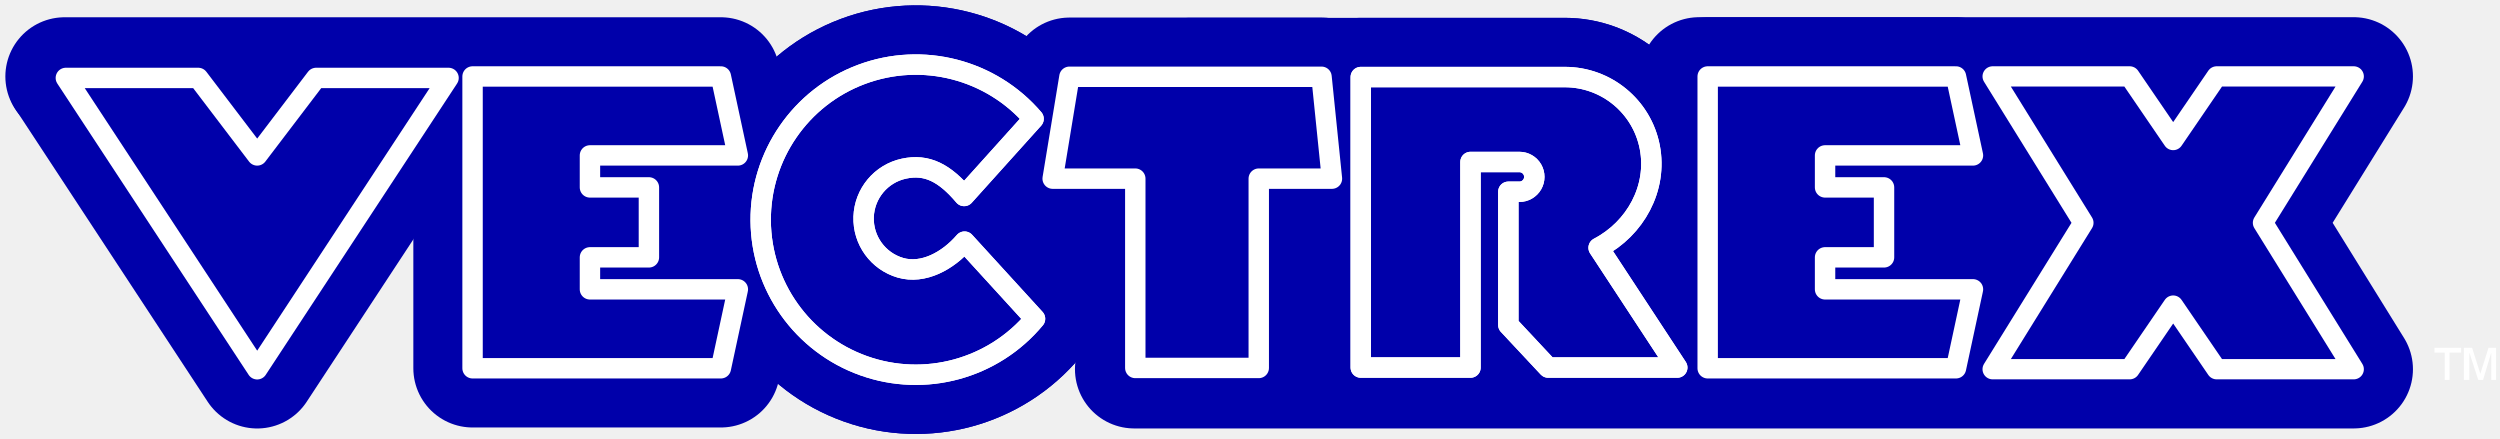
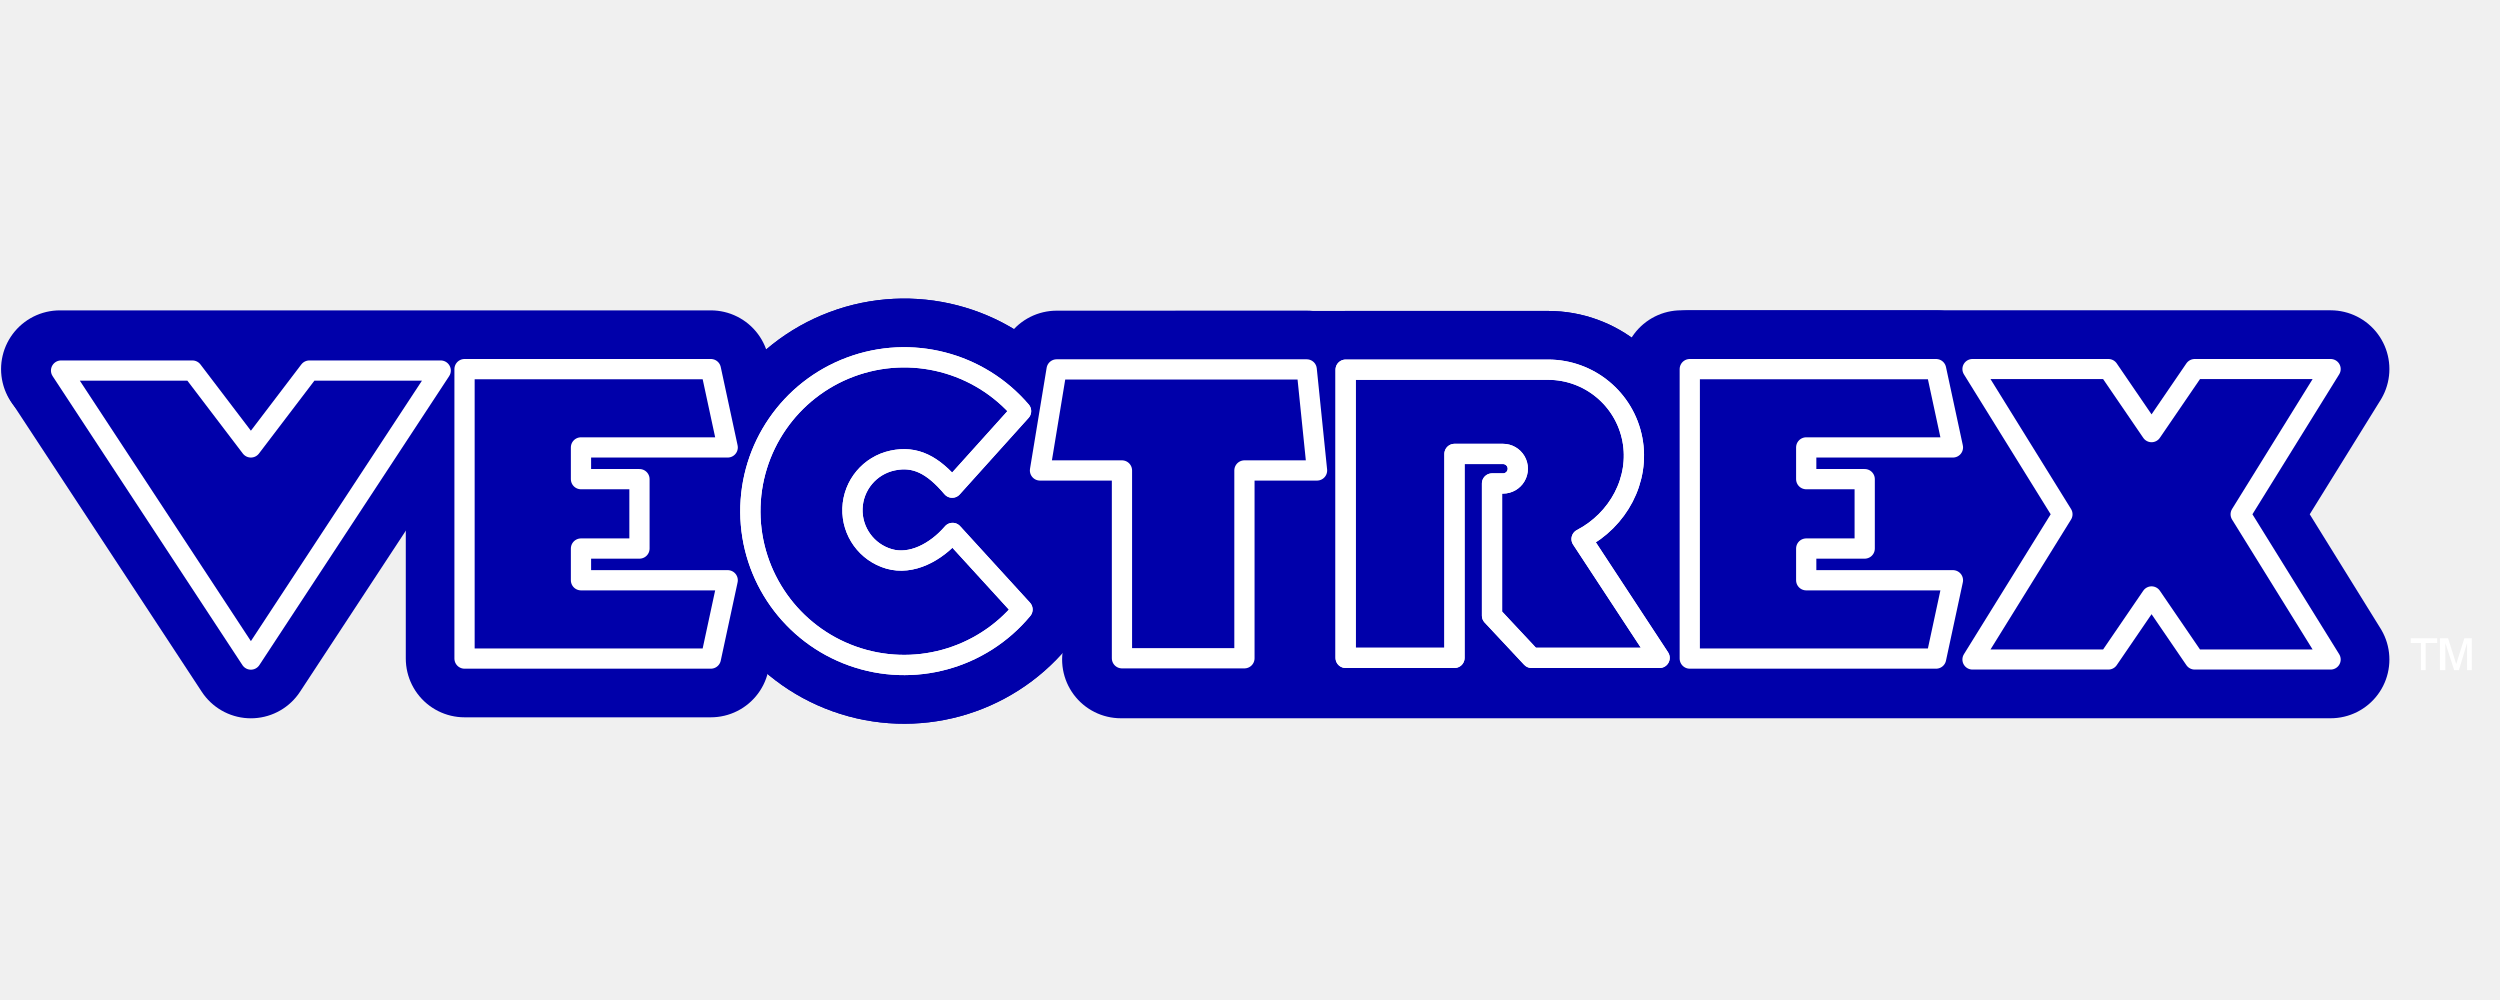
- <svg xmlns="http://www.w3.org/2000/svg" width="496px" height="87px" viewBox="0 0 496 87" version="1.1">
-   <g id="Page-1" stroke="none" stroke-width="1" fill="none" fill-rule="evenodd">
-     <g id="mainlogo" transform="translate(12, 12)">
-       <g id="Vectrex_vector_logo" stroke-linecap="round" stroke-linejoin="round">
-         <g id="g1040-5" transform="translate(0.102002, 0.510824)" fill="#0000AA" fill-rule="nonzero" stroke="#0000AA" stroke-width="23.498">
-           <polygon id="path855-6-5" points="0.962 2.953 27.228 2.953 38.925 18.325 50.622 2.953 76.888 2.953 38.925 60.751" />
-           <polygon id="path872-4-6-7" points="116.641 24.669 104.944 24.669 104.944 18.325 134.286 18.325 130.915 2.663 0.71 2.663 83.779 17.302 81.654 31.608 81.654 60.553 130.915 60.553 134.286 44.891 104.944 44.891 104.944 38.547 116.641 38.547 116.641 31.608" />
-           <g id="g1027-1" transform="translate(138.4724, 0)">
-             <path d="M54.487,11.064 C46.086,1.248 32.447,-2.272 20.344,2.25 C8.242,6.772 0.253,18.374 0.347,31.294 C0.44,44.214 8.596,55.699 20.763,60.045 C32.929,64.392 46.516,60.674 54.775,50.738 L40.796,35.43 C37.469,39.304 32.555,41.912 28.089,40.619 C23.623,39.326 20.607,35.163 20.768,30.517 C20.93,25.87 24.228,21.927 28.773,20.948 C33.318,19.968 36.826,21.781 40.71,26.369 L54.487,11.064 Z" id="path898-4-5" />
-             <path d="M54.487,11.064 C46.086,1.248 32.447,-2.272 20.344,2.25 C8.242,6.772 0.253,18.374 0.347,31.294 C0.44,44.214 8.596,55.699 20.763,60.045 C32.929,64.392 46.516,60.674 54.775,50.738 L40.796,35.43 C37.469,39.304 32.555,41.912 28.089,40.619 C23.623,39.326 20.607,35.163 20.768,30.517 C20.93,25.87 24.228,21.927 28.773,20.948 C33.318,19.968 36.826,21.781 40.71,26.369 L54.487,11.064 Z" id="path898-1-5" />
+ <svg xmlns="http://www.w3.org/2000/svg" width="500" height="200" viewBox="0 0 500 200" version="1.1" id="svg87">
+   <defs id="defs91" />
+   <g id="Page-1" style="fill:none;fill-rule:evenodd;stroke:none;stroke-width:1" transform="translate(-0.8492242,58.64965)">
+     <g id="mainlogo" transform="translate(12,12)">
+       <g id="Vectrex_vector_logo" style="stroke-linecap:round;stroke-linejoin:round">
+         <g id="g1040-5" transform="translate(0.102002,0.510824)" style="fill:#0000aa;fill-rule:nonzero;stroke:#0000aa;stroke-width:23.498">
+           <polygon id="path855-6-5" points="38.925,60.751 0.962,2.953 27.228,2.953 38.925,18.325 50.622,2.953 76.888,2.953 " />
+           <polygon id="path872-4-6-7" points="0.71,2.663 83.779,17.302 81.654,31.608 81.654,60.553 130.915,60.553 134.286,44.891 104.944,44.891 104.944,38.547 116.641,38.547 116.641,31.608 116.641,24.669 104.944,24.669 104.944,18.325 134.286,18.325 130.915,2.663 " />
+           <g id="g1027-1" transform="translate(138.4724)">
+             <path d="M 54.487,11.064 C 46.086,1.248 32.447,-2.272 20.344,2.25 8.242,6.772 0.253,18.374 0.347,31.294 0.44,44.214 8.596,55.699 20.763,60.045 32.929,64.392 46.516,60.674 54.775,50.738 L 40.796,35.43 c -3.327,3.874 -8.241,6.482 -12.707,5.188 -4.466,-1.293 -7.482,-5.455 -7.321,-10.102 0.162,-4.647 3.46,-8.589 8.005,-9.569 4.545,-0.98 8.053,0.834 11.937,5.422 z" id="path898-4-5" />
+             <path d="M 54.487,11.064 C 46.086,1.248 32.447,-2.272 20.344,2.25 8.242,6.772 0.253,18.374 0.347,31.294 0.44,44.214 8.596,55.699 20.763,60.045 32.929,64.392 46.516,60.674 54.775,50.738 L 40.796,35.43 c -3.327,3.874 -8.241,6.482 -12.707,5.188 -4.466,-1.293 -7.482,-5.455 -7.321,-10.102 0.162,-4.647 3.46,-8.589 8.005,-9.569 4.545,-0.98 8.053,0.834 11.937,5.422 z" id="path898-1-5" />
          </g>
-           <polygon id="path904-8-6-1" points="250.087 2.722 254.374 22.932 237.635 22.932 434.304 60.493 226.612 60.493 213.139 60.493 213.139 22.932 196.399 22.932 200.074 2.722 226.612 2.722" />
-           <g id="g1023-9" transform="translate(223.8201, 2.771135)">
-             <path d="M91.397,13.927 C92.957,22.009 88.564,30.061 81.242,33.875 L96.848,57.642 L71.236,57.642 L63.331,49.189 L63.331,22.764 L65.532,22.764 C66.587,22.764 67.562,22.201 68.09,21.287 C68.617,20.373 68.617,19.247 68.09,18.334 C67.562,17.42 66.587,16.857 65.532,16.857 L57.358,16.857 L57.358,57.642 L34.054,57.642 L34.054,0.007 L60.958,0.007 L74.534,0.007 C82.764,0.007 89.838,5.846 91.397,13.927 Z" id="path944-0-2" />
-             <path d="M91.397,13.927 C92.957,22.009 88.564,30.061 81.242,33.875 L96.848,57.642 L71.236,57.642 L63.331,49.189 L63.331,22.764 L65.532,22.764 C66.587,22.764 67.562,22.201 68.09,21.287 C68.617,20.373 68.617,19.247 68.09,18.334 C67.562,17.42 66.587,16.857 65.532,16.857 L57.358,16.857 L57.358,57.642 L34.054,57.642 L0.153,0.007 L60.958,0.007 L74.534,0.007 C82.764,0.007 89.838,5.846 91.397,13.927 Z" id="path944-7-0" />
+           <polygon id="path904-8-6-1" points="213.139,60.493 213.139,22.932 196.399,22.932 200.074,2.722 226.612,2.722 250.087,2.722 254.374,22.932 237.635,22.932 434.304,60.493 226.612,60.493 " />
+           <g id="g1023-9" transform="translate(223.8201,2.771135)">
+             <path d="m 91.397,13.927 c 1.559,8.082 -2.834,16.133 -10.155,19.947 L 96.848,57.642 H 71.236 l -7.905,-8.453 V 22.764 h 2.201 c 1.055,0 2.03,-0.563 2.558,-1.477 0.528,-0.914 0.528,-2.04 0,-2.953 -0.528,-0.914 -1.503,-1.477 -2.558,-1.477 H 57.358 V 57.642 H 34.054 V 0.007 h 26.904 13.575 c 8.231,0 15.304,5.839 16.864,13.921 z" id="path944-0-2" />
+             <path d="M 91.397,13.927 C 92.957,22.009 88.564,30.061 81.242,33.875 L 96.848,57.642 H 71.236 l -7.905,-8.453 V 22.764 h 2.201 c 1.055,0 2.03,-0.563 2.558,-1.477 0.528,-0.914 0.528,-2.04 0,-2.953 -0.528,-0.914 -1.503,-1.477 -2.558,-1.477 H 57.358 V 57.642 H 34.054 L 0.153,0.007 H 60.958 74.534 c 8.231,0 15.304,5.839 16.864,13.921 z" id="path944-7-0" />
          </g>
-           <polygon id="path872-4-3-7-9" points="361.688 24.669 349.991 24.669 349.991 18.325 379.333 18.325 375.963 2.663 326.702 2.663 326.702 31.608 326.702 60.553 375.963 60.553 379.333 44.891 349.991 44.891 349.991 38.547 361.688 38.547 361.688 31.608" />
-           <polygon id="path965-5-7" points="410.43 42.238 383.238 57.519 195.45 34.555 172.063 31.695 370.946 2.648 410.43 2.648 419.058 15.275 324.99 2.648 454.878 2.648 436.87 31.695 454.878 60.743 212.919 60.743 419.058 48.116" />
+           <polygon id="path872-4-3-7-9" points="326.702,2.663 326.702,31.608 326.702,60.553 375.963,60.553 379.333,44.891 349.991,44.891 349.991,38.547 361.688,38.547 361.688,31.608 361.688,24.669 349.991,24.669 349.991,18.325 379.333,18.325 375.963,2.663 " />
+           <polygon id="path965-5-7" points="410.43,2.648 419.058,15.275 324.99,2.648 454.878,2.648 436.87,31.695 454.878,60.743 212.919,60.743 419.058,48.116 410.43,42.238 383.238,57.519 195.45,34.555 172.063,31.695 370.946,2.648 " />
        </g>
-         <g id="g1040" transform="translate(1.052002, 0.510824)" stroke="#FFFFFF">
-           <polygon id="path855-6" stroke-width="4.049" fill="#0000AA" fill-rule="nonzero" points="0.012 2.953 26.278 2.953 37.975 18.325 49.672 2.953 75.938 2.953 37.975 60.751" />
-           <polygon id="path872-4-6" stroke-width="4.049" fill="#0000AA" fill-rule="nonzero" points="115.691 24.669 103.994 24.669 103.994 18.325 133.336 18.325 129.965 2.663 80.704 2.663 80.704 31.608 80.704 60.553 129.965 60.553 133.336 44.891 103.994 44.891 103.994 38.547 115.691 38.547 115.691 31.608" />
-           <g id="g1027" transform="translate(137.5224, 0)" stroke-width="4.049">
-             <path d="M54.487,11.064 C46.086,1.248 32.447,-2.272 20.344,2.25 C8.242,6.772 0.253,18.374 0.347,31.294 C0.44,44.214 8.596,55.699 20.763,60.045 C32.929,64.392 46.516,60.674 54.775,50.738 L40.796,35.43 C37.469,39.304 32.555,41.912 28.089,40.619 C23.623,39.326 20.607,35.163 20.768,30.517 C20.93,25.87 24.228,21.927 28.773,20.948 C33.318,19.968 36.826,21.781 40.71,26.369 L54.487,11.064 Z" id="path898-4" fill="#0000AA" fill-rule="nonzero" />
-             <path d="M54.487,11.064 C46.086,1.248 32.447,-2.272 20.344,2.25 C8.242,6.772 0.253,18.374 0.347,31.294 C0.44,44.214 8.596,55.699 20.763,60.045 C32.929,64.392 46.516,60.674 54.775,50.738 L40.796,35.43 C37.469,39.304 32.555,41.912 28.089,40.619 C23.623,39.326 20.607,35.163 20.768,30.517 C20.93,25.87 24.228,21.927 28.773,20.948 C33.318,19.968 36.826,21.781 40.71,26.369 L54.487,11.064 Z" id="path898-1" />
+         <g id="g1040" transform="translate(1.052002,0.510824)" style="stroke:#ffffff">
+           <polygon id="path855-6" points="37.975,60.751 0.012,2.953 26.278,2.953 37.975,18.325 49.672,2.953 75.938,2.953 " style="fill:#0000aa;fill-rule:nonzero;stroke-width:4.049" />
+           <polygon id="path872-4-6" points="80.704,2.663 80.704,31.608 80.704,60.553 129.965,60.553 133.336,44.891 103.994,44.891 103.994,38.547 115.691,38.547 115.691,31.608 115.691,24.669 103.994,24.669 103.994,18.325 133.336,18.325 129.965,2.663 " style="fill:#0000aa;fill-rule:nonzero;stroke-width:4.049" />
+           <g id="g1027" transform="translate(137.5224)" style="stroke-width:4.049">
+             <path d="M 54.487,11.064 C 46.086,1.248 32.447,-2.272 20.344,2.25 8.242,6.772 0.253,18.374 0.347,31.294 0.44,44.214 8.596,55.699 20.763,60.045 32.929,64.392 46.516,60.674 54.775,50.738 L 40.796,35.43 c -3.327,3.874 -8.241,6.482 -12.707,5.188 -4.466,-1.293 -7.482,-5.455 -7.321,-10.102 0.162,-4.647 3.46,-8.589 8.005,-9.569 4.545,-0.98 8.053,0.834 11.937,5.422 z" id="path898-4" style="fill:#0000aa;fill-rule:nonzero" />
+             <path d="M 54.487,11.064 C 46.086,1.248 32.447,-2.272 20.344,2.25 8.242,6.772 0.253,18.374 0.347,31.294 0.44,44.214 8.596,55.699 20.763,60.045 32.929,64.392 46.516,60.674 54.775,50.738 L 40.796,35.43 c -3.327,3.874 -8.241,6.482 -12.707,5.188 -4.466,-1.293 -7.482,-5.455 -7.321,-10.102 0.162,-4.647 3.46,-8.589 8.005,-9.569 4.545,-0.98 8.053,0.834 11.937,5.422 z" id="path898-1" />
          </g>
-           <polygon id="path904-8-6" stroke-width="4.049" fill="#0000AA" fill-rule="nonzero" points="249.137 2.722 251.204 22.932 236.685 22.932 236.685 60.493 225.662 60.493 212.189 60.493 212.189 22.932 195.796 22.932 199.124 2.722 225.662 2.722" />
-           <g id="g1023" transform="translate(256.4392, 2.771135)" stroke-width="4.049">
-             <path d="M57.828,13.927 C59.388,22.009 54.994,30.061 47.673,33.875 L63.279,57.642 L37.667,57.642 L29.762,49.189 L29.762,22.764 L31.963,22.764 C33.018,22.764 33.993,22.201 34.521,21.287 C35.048,20.373 35.048,19.247 34.521,18.334 C33.993,17.42 33.018,16.857 31.963,16.857 L22.254,16.857 L22.254,57.642 L0.485,57.642 L0.485,0.007 L27.389,0.007 L40.964,0.007 C49.195,0.007 56.269,5.846 57.828,13.927 Z" id="path944-0" fill="#0000AA" fill-rule="nonzero" />
-             <path d="M57.828,13.927 C59.388,22.009 54.995,30.061 47.673,33.875 L63.279,57.642 L37.667,57.642 L29.762,49.189 L29.762,22.764 L31.963,22.764 C33.018,22.764 33.993,22.201 34.521,21.287 C35.048,20.373 35.048,19.247 34.521,18.334 C33.993,17.42 33.018,16.857 31.963,16.857 L22.254,16.857 L22.254,57.642 L0.485,57.642 L0.485,0.007 L27.389,0.007 L40.964,0.007 C49.195,0.007 56.269,5.846 57.828,13.927 Z" id="path944-7" />
+           <polygon id="path904-8-6" points="212.189,60.493 212.189,22.932 195.796,22.932 199.124,2.722 225.662,2.722 249.137,2.722 251.204,22.932 236.685,22.932 236.685,60.493 225.662,60.493 " style="fill:#0000aa;fill-rule:nonzero;stroke-width:4.049" />
+           <g id="g1023" transform="translate(256.4392,2.771135)" style="stroke-width:4.049">
+             <path d="m 57.828,13.927 c 1.559,8.082 -2.834,16.133 -10.155,19.947 L 63.279,57.642 H 37.667 l -7.905,-8.453 V 22.764 h 2.201 c 1.055,0 2.03,-0.563 2.558,-1.477 0.528,-0.914 0.528,-2.04 0,-2.953 -0.528,-0.914 -1.503,-1.477 -2.558,-1.477 H 22.254 V 57.642 H 0.485 V 0.007 H 27.389 40.964 c 8.231,0 15.304,5.839 16.864,13.921 z" id="path944-0" style="fill:#0000aa;fill-rule:nonzero" />
+             <path d="M 57.828,13.927 C 59.388,22.009 54.995,30.061 47.673,33.875 L 63.279,57.642 H 37.667 l -7.905,-8.453 V 22.764 h 2.201 c 1.055,0 2.03,-0.563 2.558,-1.477 0.528,-0.914 0.528,-2.04 0,-2.953 -0.528,-0.914 -1.503,-1.477 -2.558,-1.477 h -9.709 l 9e-6,40.784 H 0.485 V 0.007 H 27.389 40.964 c 8.231,0 15.304,5.839 16.864,13.921 z" id="path944-7" />
          </g>
-           <polygon id="path872-4-3-7" stroke-width="4.049" fill="#0000AA" fill-rule="nonzero" points="360.738 24.669 349.041 24.669 349.041 18.325 378.383 18.325 375.013 2.663 325.752 2.663 325.752 31.608 325.752 60.553 375.013 60.553 378.383 44.891 349.041 44.891 349.041 38.547 360.738 38.547 360.738 31.608" />
-           <polygon id="path965-5" stroke-width="4.019" fill="#0000AA" fill-rule="nonzero" points="409.48 60.743 382.288 60.743 400.296 31.695 382.288 2.648 409.48 2.648 418.108 15.275 426.736 2.648 453.928 2.648 435.92 31.695 453.928 60.743 426.736 60.743 418.108 48.116" />
+           <polygon id="path872-4-3-7" points="325.752,2.663 325.752,31.608 325.752,60.553 375.013,60.553 378.383,44.891 349.041,44.891 349.041,38.547 360.738,38.547 360.738,31.608 360.738,24.669 349.041,24.669 349.041,18.325 378.383,18.325 375.013,2.663 " style="fill:#0000aa;fill-rule:nonzero;stroke-width:4.049" />
+           <polygon id="path965-5" points="418.108,15.275 426.736,2.648 453.928,2.648 435.92,31.695 453.928,60.743 426.736,60.743 418.108,48.116 409.48,60.743 382.288,60.743 400.296,31.695 382.288,2.648 409.48,2.648 " style="fill:#0000aa;fill-rule:nonzero;stroke-width:4.019" />
        </g>
      </g>
-       <path d="M473.036,63.379 L473.036,57.95 L471,57.95 L471,57 L476.293,57 L476.293,57.95 L473.986,57.95 L473.986,63.379 L473.036,63.379 Z M476.836,63.379 L476.836,57 L478.465,57 L480.094,62.158 L481.722,57 L483.215,57 L483.215,63.379 L482.265,63.379 L482.265,57.95 L480.637,63.379 L479.687,63.379 L477.922,57.95 L477.922,63.379 L476.836,63.379 Z" id="Shape" fill="#FFFFFF" fill-rule="nonzero" />
+       <path d="M 473.036,63.379 V 57.95 H 471 V 57 h 5.293 v 0.95 H 473.986 v 5.429 z m 3.8,0 V 57 h 1.629 l 1.629,5.158 L 481.722,57 h 1.493 v 6.379 h -0.95 V 57.95 l -1.629,5.429 h -0.95 l -1.764,-5.429 v 5.429 z" id="Shape" style="fill:#ffffff;fill-rule:nonzero" />
    </g>
  </g>
</svg>
